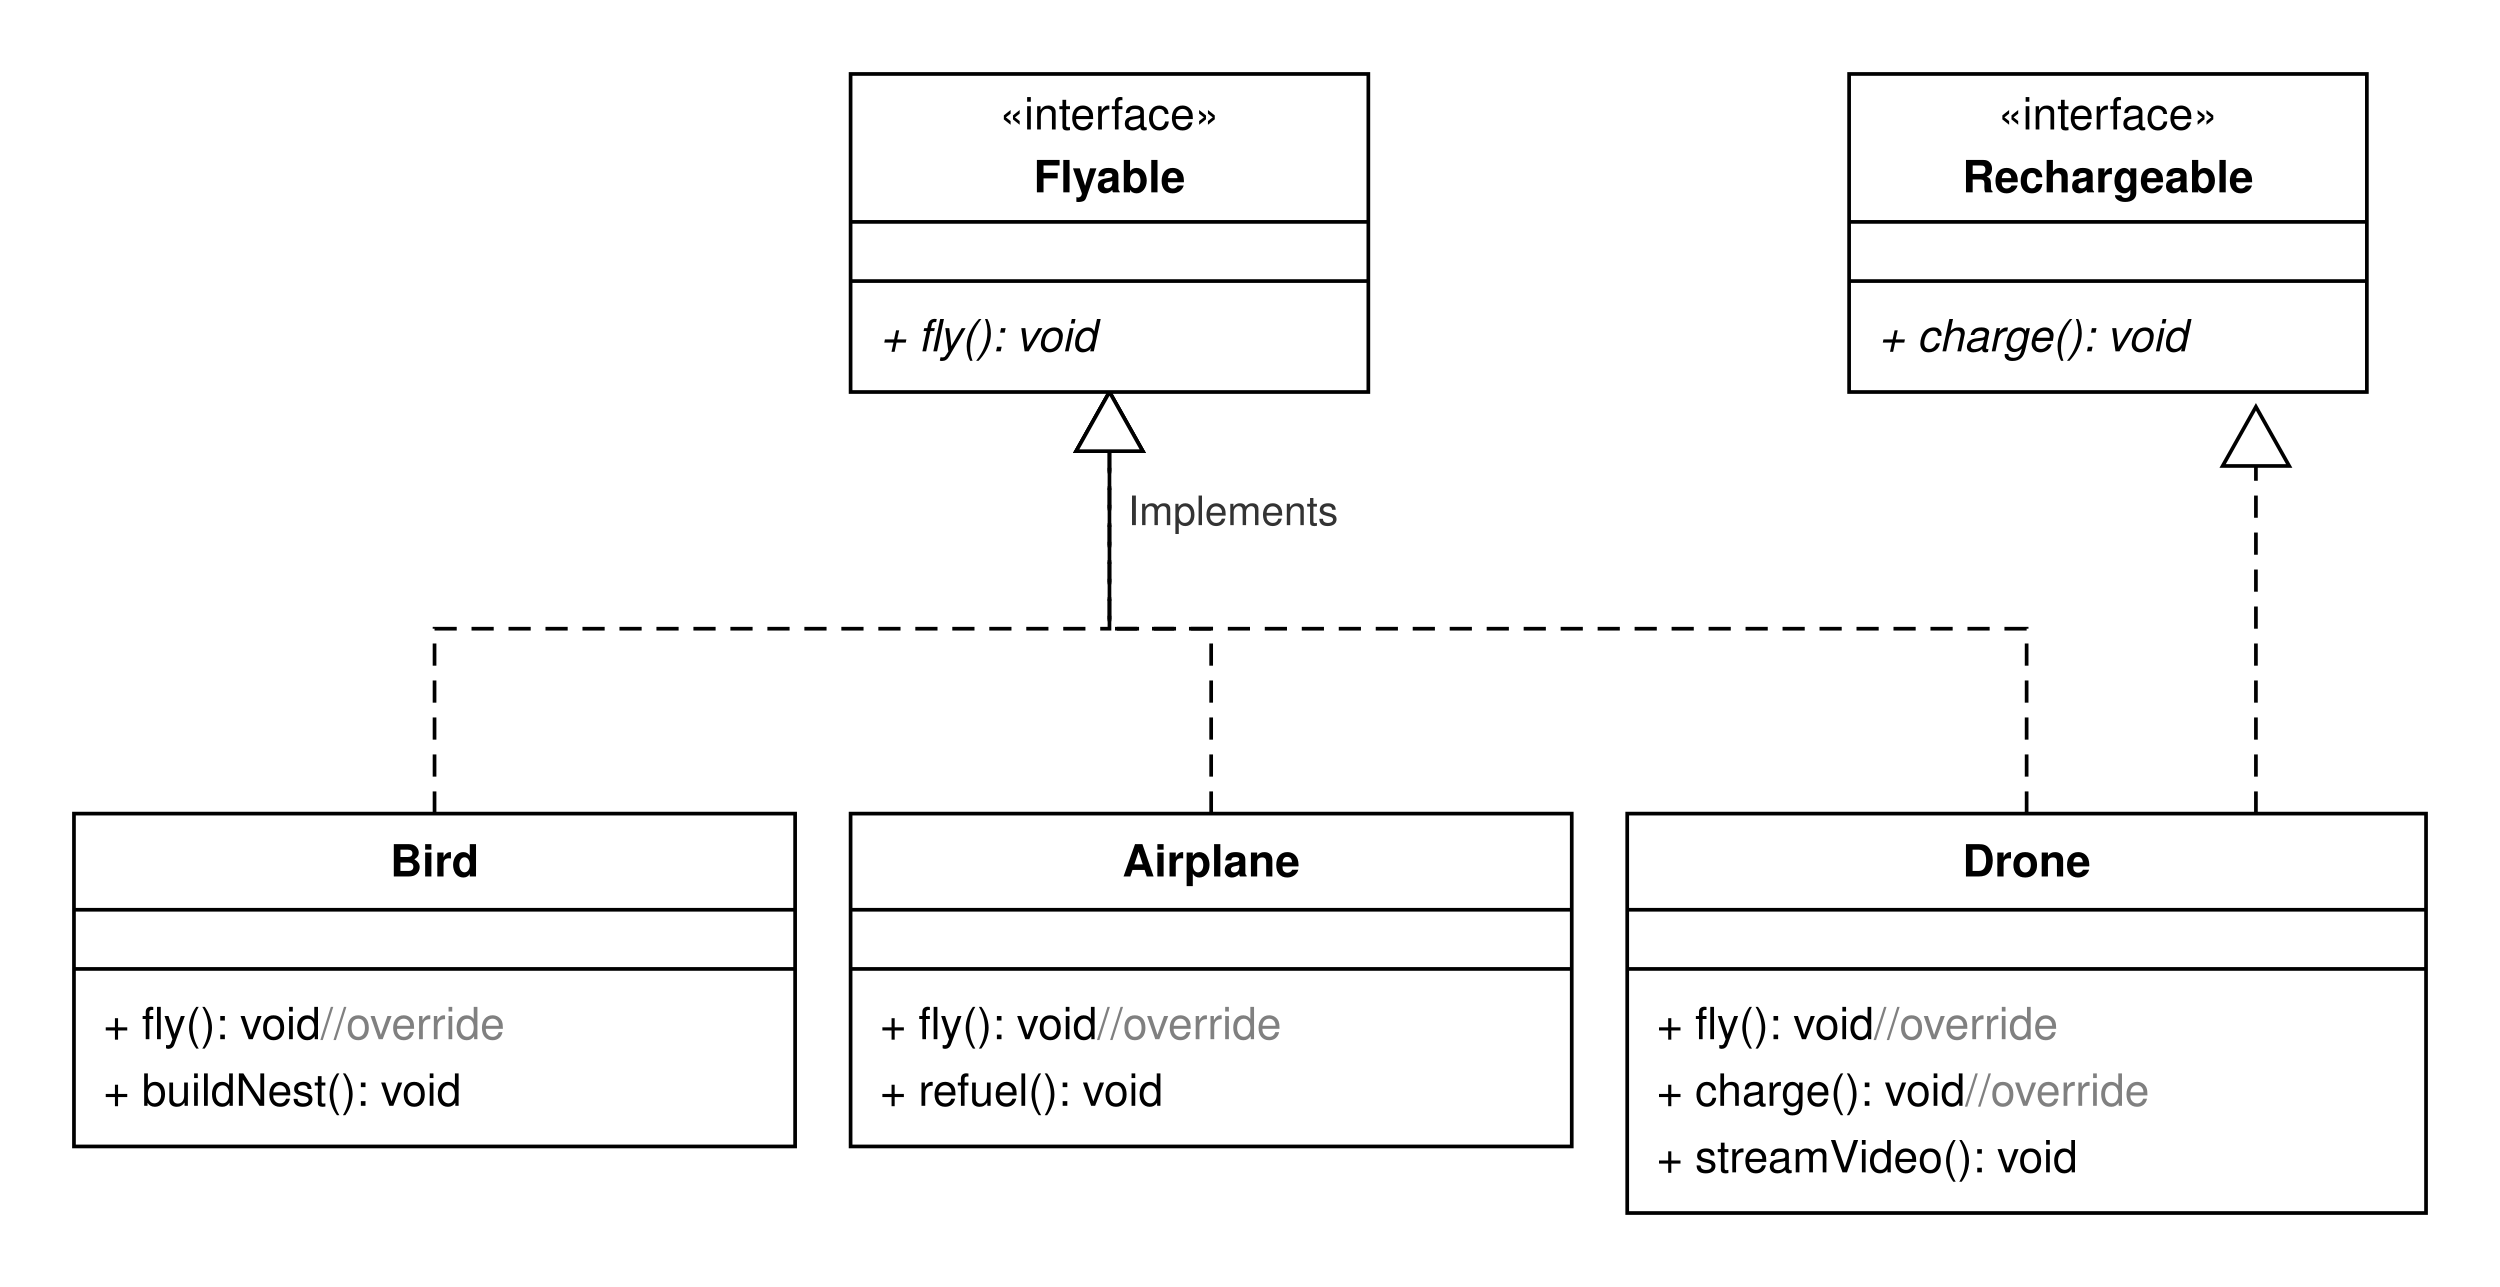
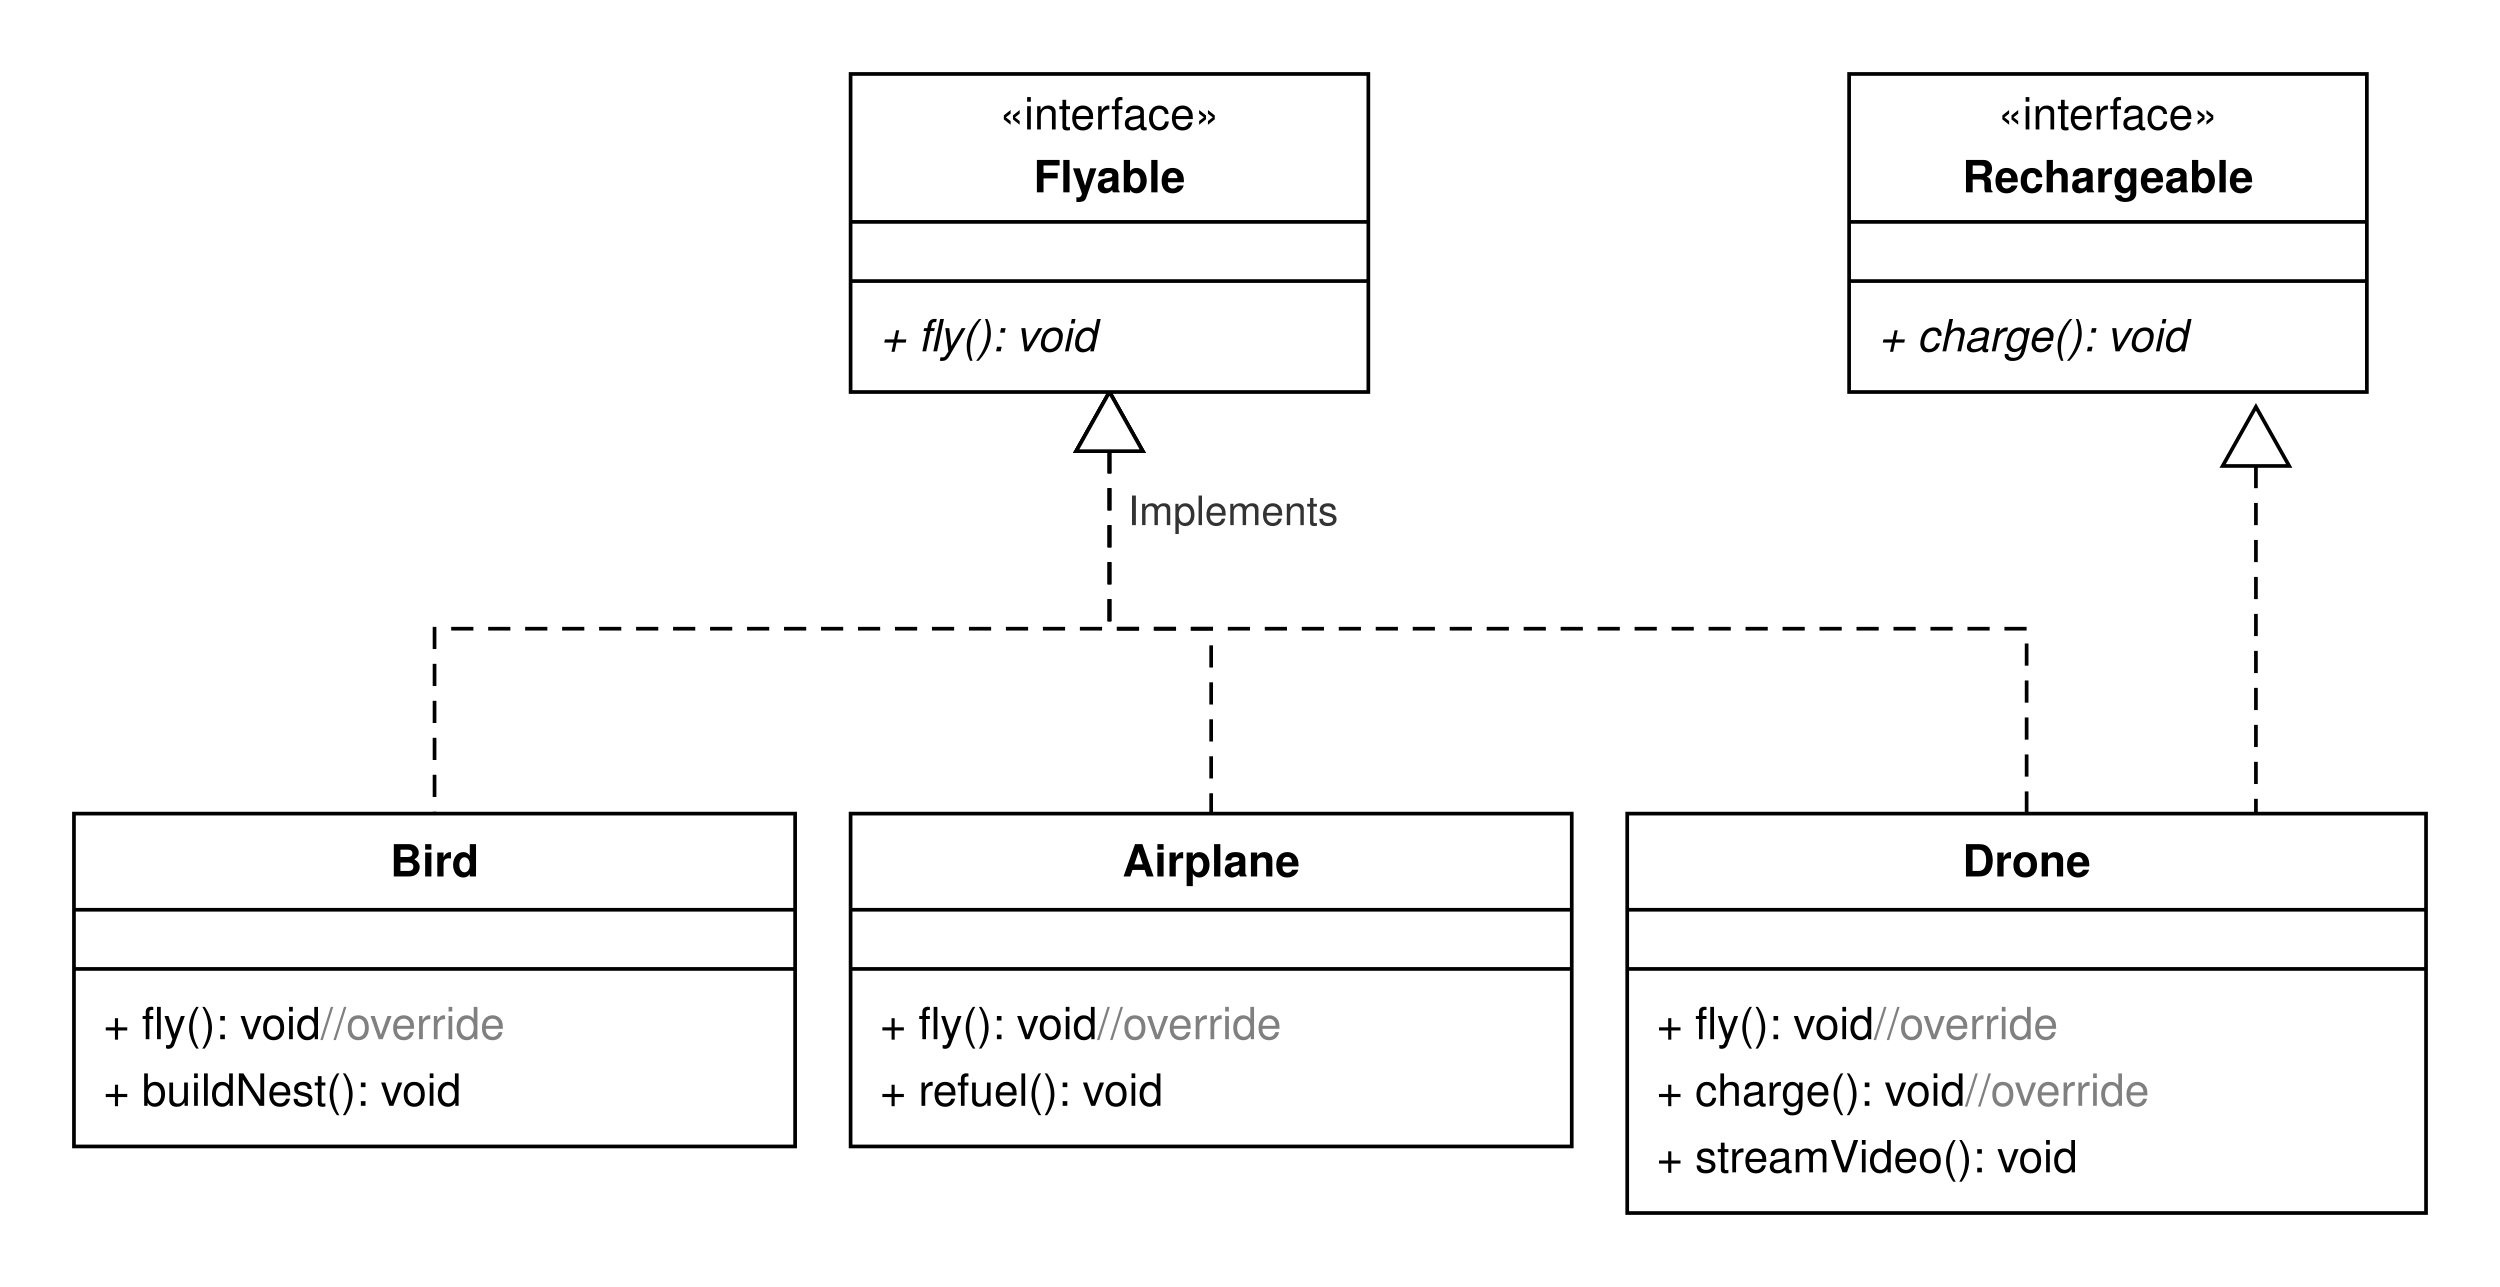
<svg xmlns="http://www.w3.org/2000/svg" viewBox="20 0 676 348" width="676" height="348" font-family="Helvetica, Arial, sans-serif">
  <rect x="20" y="0" width="676" height="348" fill="#fff" />
-   <polyline points="137.5,220.0 137.5,170.0 320.0,170.0 320.0,122.0" fill="none" stroke="#000" stroke-dasharray="6,4" />
+   <polyline points="320.0,122.0 320.0,170.0 137.5,170.0 137.5,220.0" fill="none" stroke="#000" stroke-dasharray="6,4" />
  <polygon points="320.0,106.0 329.0,122.0 311.0,122.0" fill="#fff" stroke="#000" />
-   <polyline points="347.5,220.0 347.5,170.0 320.0,170.0 320.0,122.0" fill="none" stroke="#000" stroke-dasharray="6,4" />
+   <polyline points="320.0,122.0 320.0,170.0 347.5,170.0 347.5,220.0" fill="none" stroke="#000" stroke-dasharray="6,4" />
  <polygon points="320.0,106.0 329.0,122.0 311.0,122.0" fill="#fff" stroke="#000" />
  <text x="325.0" y="142.0" font-size="11" fill="#333" text-anchor="start">Implements</text>
-   <polyline points="568.0,220.0 568.0,170.0 320.0,170.0 320.0,122.0" fill="none" stroke="#000" stroke-dasharray="6,4" />
+   <polyline points="320.0,122.0 320.0,170.0 568.0,170.0 568.0,220.0" fill="none" stroke="#000" stroke-dasharray="6,4" />
  <polygon points="320.0,106.0 329.0,122.0 311.0,122.0" fill="#fff" stroke="#000" />
-   <polyline points="630.0,220.0 630.0,126.0" fill="none" stroke="#000" stroke-dasharray="6,4" />
+   <polyline points="630.0,126.0 630.0,220.0" fill="none" stroke="#000" stroke-dasharray="6,4" />
  <polygon points="630.0,110.0 639.0,126.0 621.0,126.0" fill="#fff" stroke="#000" />
  <rect x="250.0" y="20.0" width="140.0" height="86.0" fill="#fff" stroke="#000" />
  <text x="320.0" y="35.0" font-size="12" fill="#000" text-anchor="middle">«interface»</text>
  <text x="320.0" y="52.0" font-size="12" fill="#000" text-anchor="middle" font-weight="bold">Flyable</text>
  <line x1="250.0" y1="60.0" x2="390.0" y2="60.0" stroke="#000" />
  <line x1="250.0" y1="76.0" x2="390.0" y2="76.0" stroke="#000" />
  <text x="258.0" y="95.0" font-size="12" fill="#000" text-anchor="start" font-style="italic">+ fly(): void</text>
  <rect x="520.0" y="20.0" width="140.0" height="86.0" fill="#fff" stroke="#000" />
  <text x="590.0" y="35.0" font-size="12" fill="#000" text-anchor="middle">«interface»</text>
  <text x="590.0" y="52.0" font-size="12" fill="#000" text-anchor="middle" font-weight="bold">Rechargeable</text>
  <line x1="520.0" y1="60.0" x2="660.0" y2="60.0" stroke="#000" />
  <line x1="520.0" y1="76.0" x2="660.0" y2="76.0" stroke="#000" />
  <text x="528.0" y="95.0" font-size="12" fill="#000" text-anchor="start" font-style="italic">+ charge(): void</text>
  <rect x="40.0" y="220.0" width="195.0" height="90.0" fill="#fff" stroke="#000" />
  <text x="137.5" y="237.0" font-size="12" fill="#000" text-anchor="middle" font-weight="bold">Bird</text>
  <line x1="40.0" y1="246.0" x2="235.0" y2="246.0" stroke="#000" />
  <line x1="40.0" y1="262.0" x2="235.0" y2="262.0" stroke="#000" />
  <text x="48.0" y="281.0" font-size="12">+ fly(): void<tspan fill="#808080">  //override</tspan>
  </text>
  <text x="48.0" y="299.0" font-size="12" fill="#000" text-anchor="start">+ buildNest(): void</text>
  <rect x="250.0" y="220.0" width="195.0" height="90.0" fill="#fff" stroke="#000" />
  <text x="347.5" y="237.0" font-size="12" fill="#000" text-anchor="middle" font-weight="bold">Airplane</text>
  <line x1="250.0" y1="246.0" x2="445.0" y2="246.0" stroke="#000" />
  <line x1="250.0" y1="262.0" x2="445.0" y2="262.0" stroke="#000" />
  <text x="258.0" y="281.0" font-size="12">+ fly(): void<tspan fill="#808080">  //override</tspan>
  </text>
  <text x="258.0" y="299.0" font-size="12" fill="#000" text-anchor="start">+ refuel(): void</text>
  <rect x="460.0" y="220.0" width="216.0" height="108.0" fill="#fff" stroke="#000" />
  <text x="568.0" y="237.0" font-size="12" fill="#000" text-anchor="middle" font-weight="bold">Drone</text>
  <line x1="460.0" y1="246.0" x2="676.0" y2="246.0" stroke="#000" />
  <line x1="460.0" y1="262.0" x2="676.0" y2="262.0" stroke="#000" />
  <text x="468.0" y="281.0" font-size="12">+ fly(): void<tspan fill="#808080">  //override</tspan>
  </text>
  <text x="468.0" y="299.0" font-size="12">+ charge(): void<tspan fill="#808080">  //override</tspan>
  </text>
  <text x="468.0" y="317.0" font-size="12" fill="#000" text-anchor="start">+ streamVideo(): void</text>
</svg>
